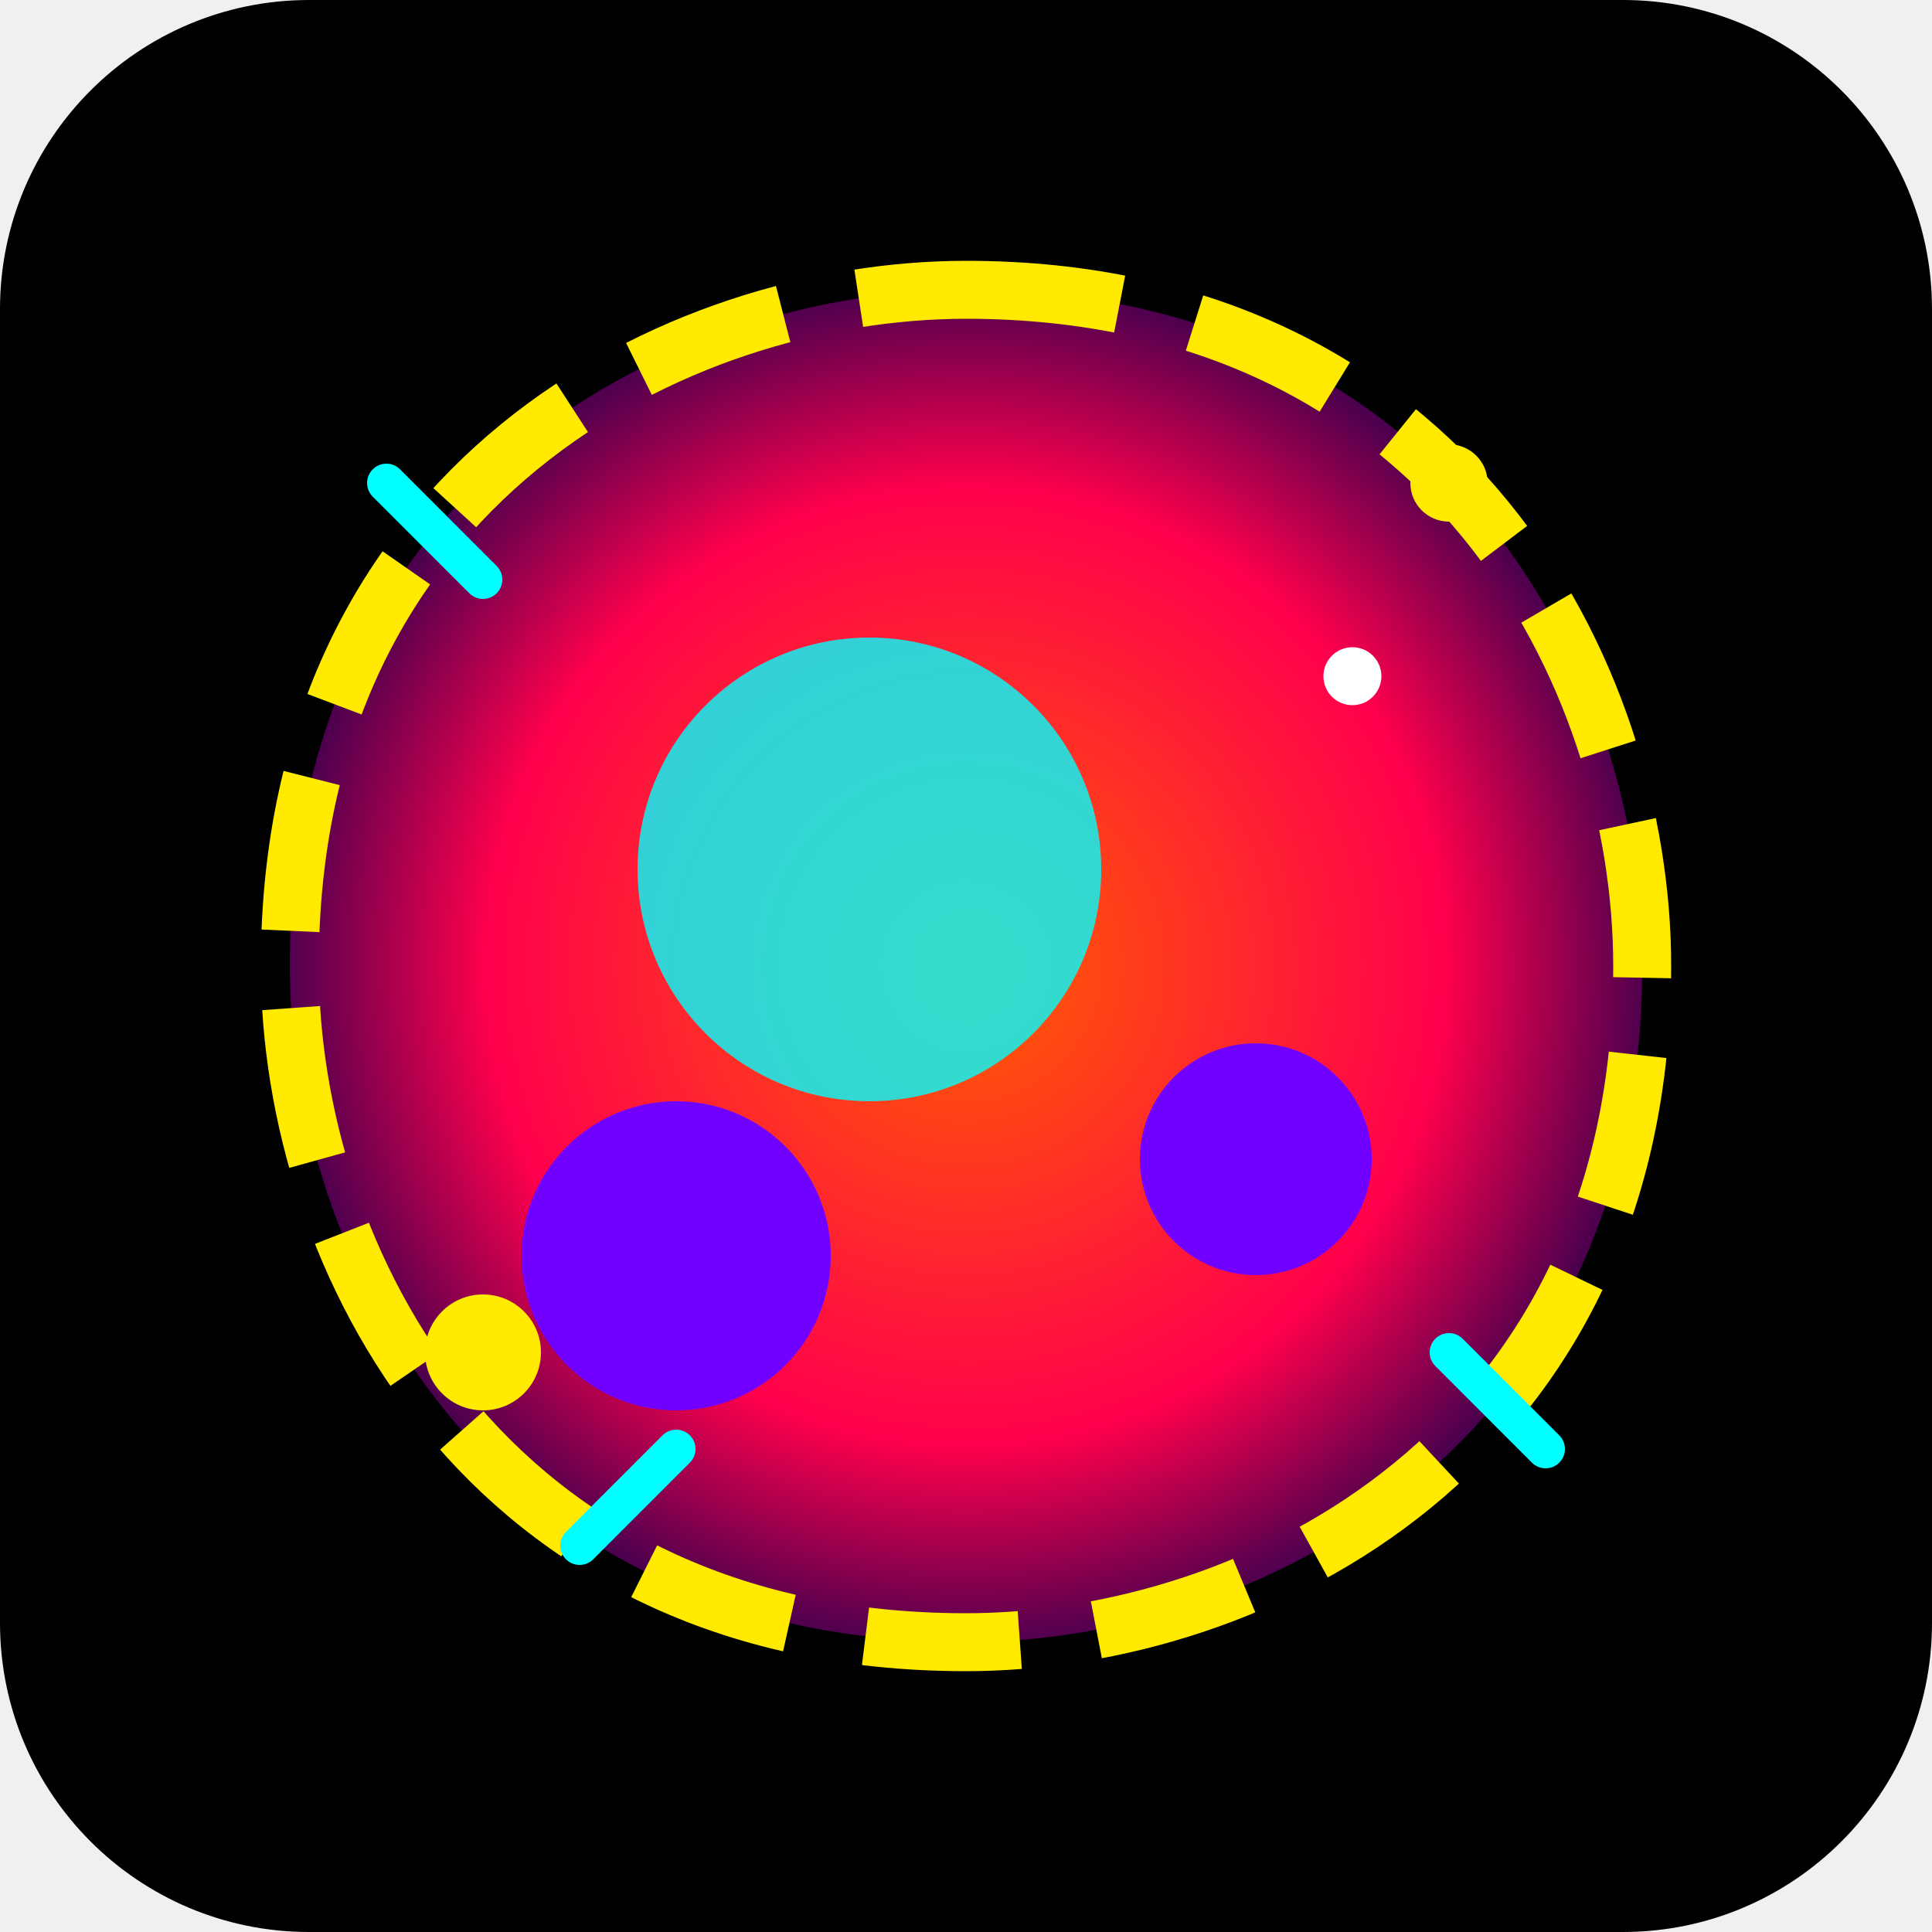
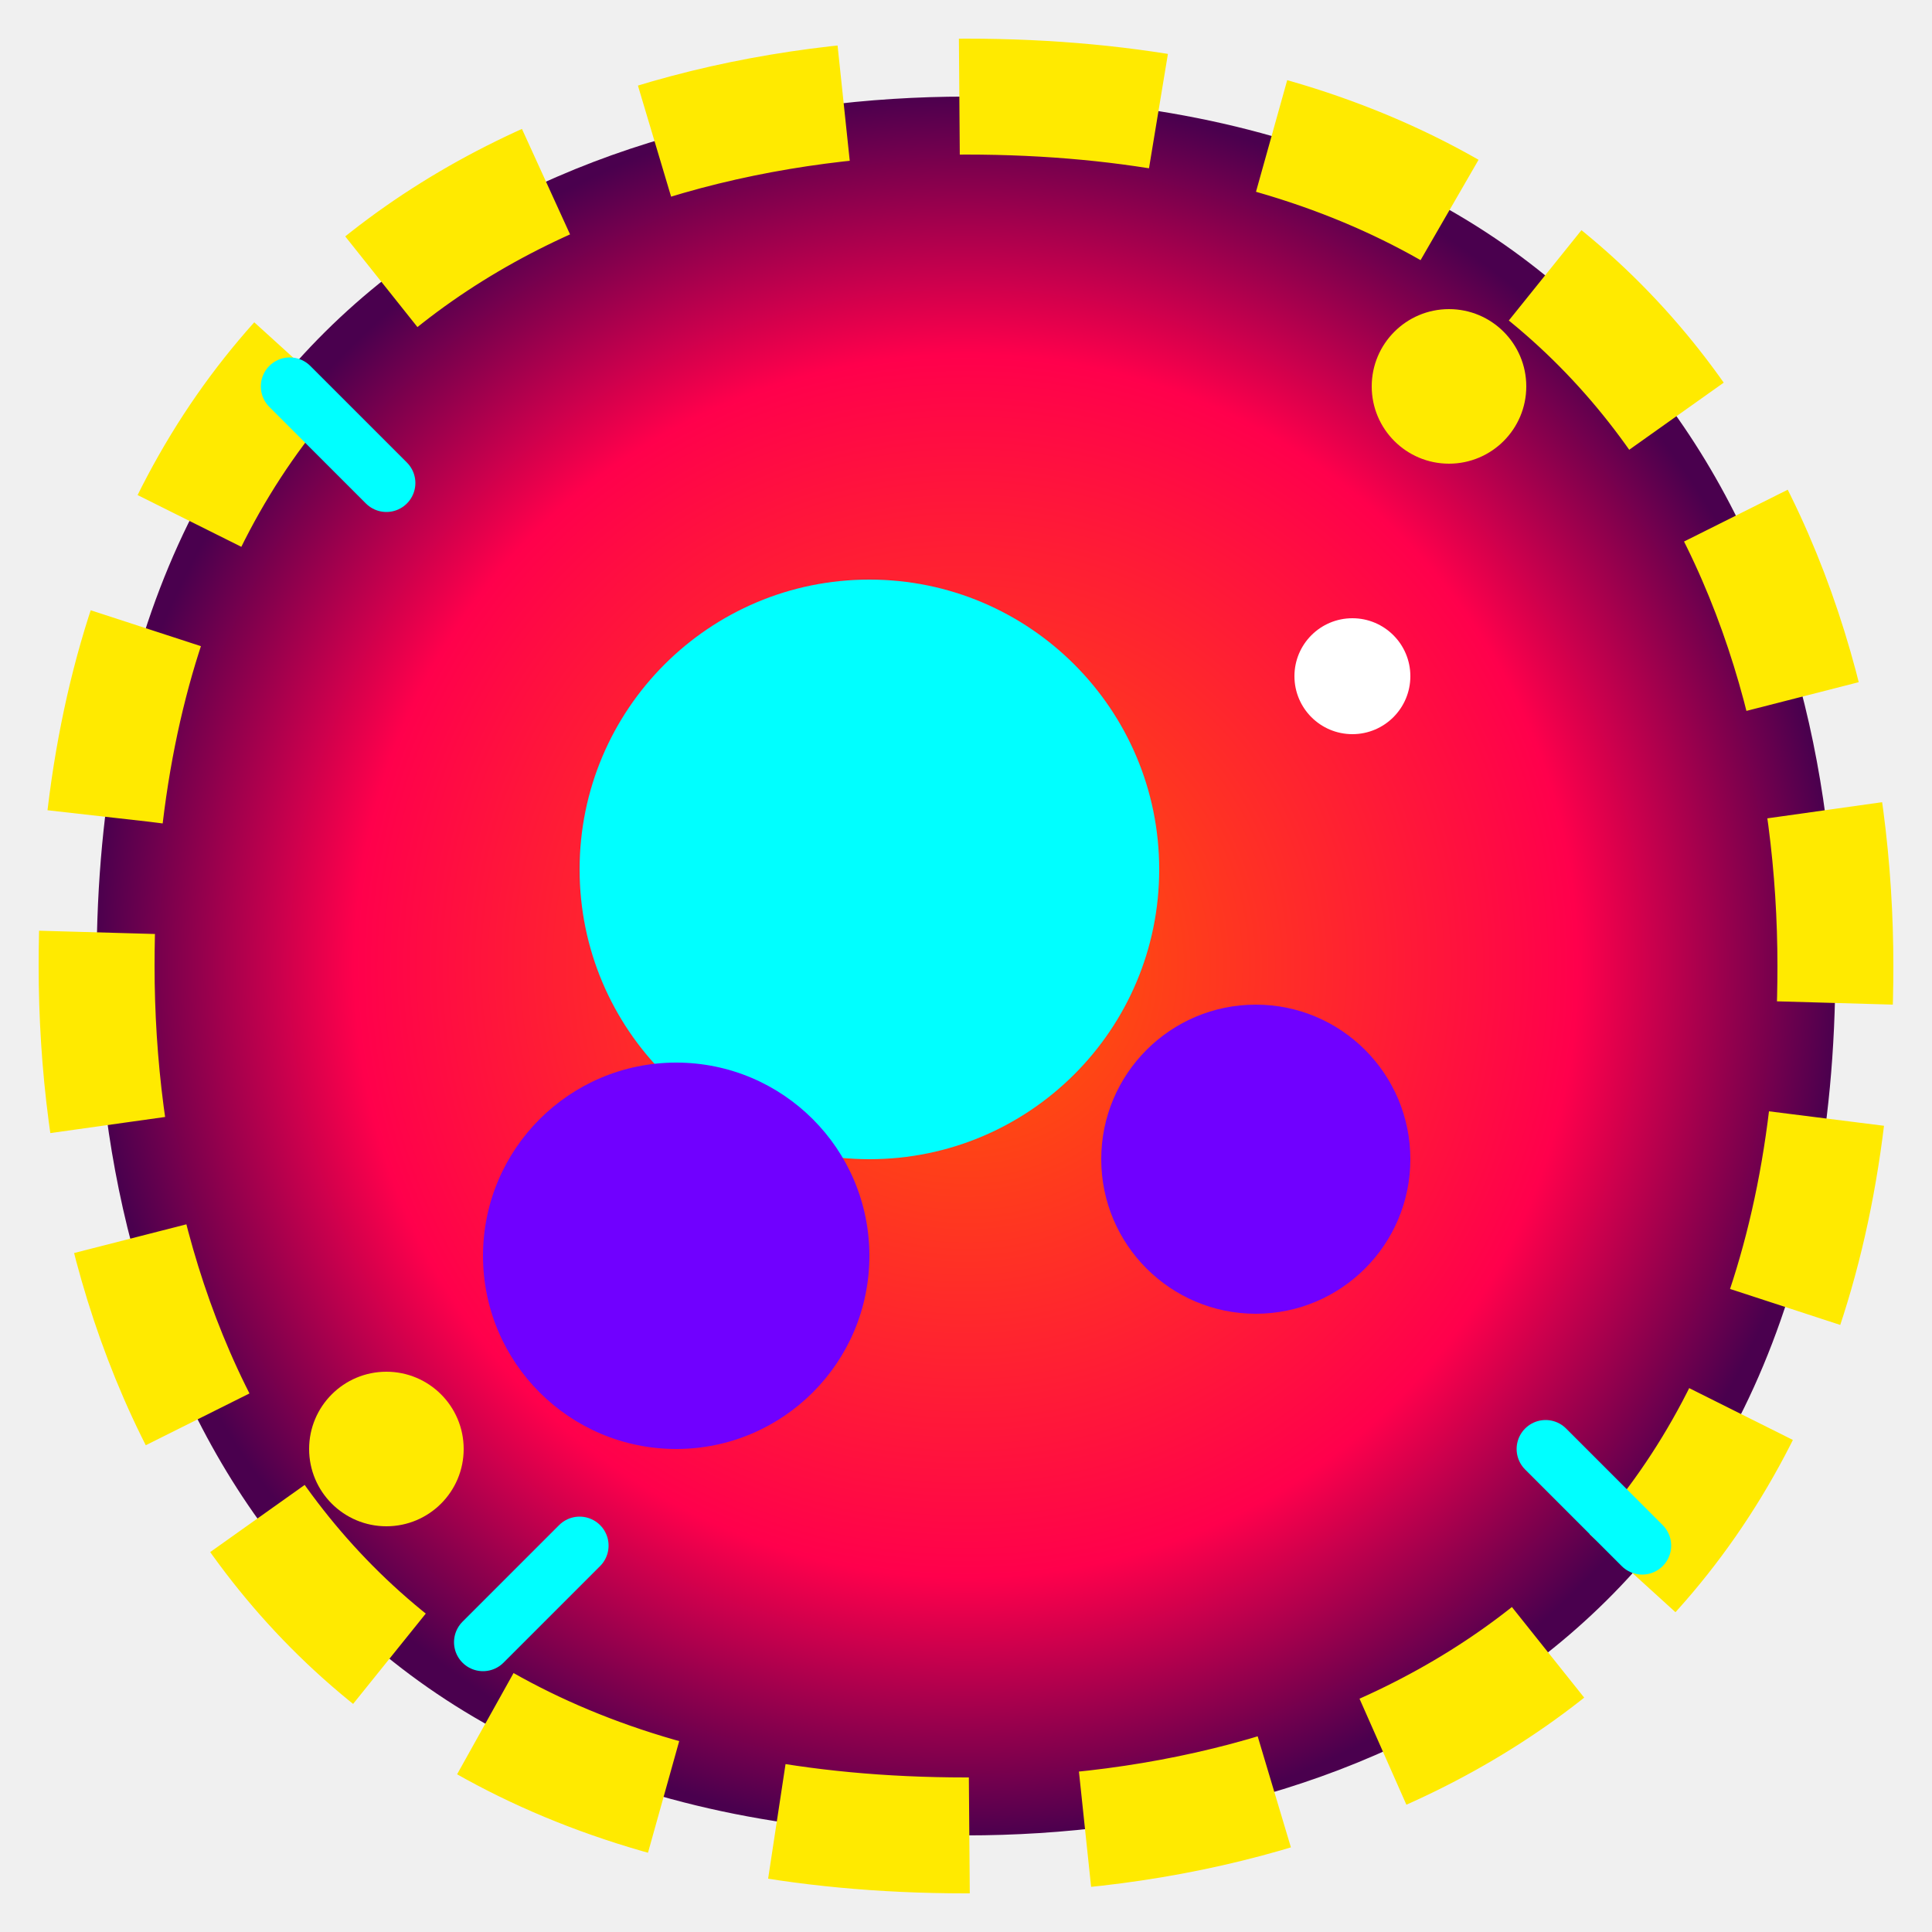
<svg xmlns="http://www.w3.org/2000/svg" viewBox="0 0 100 100">
  <defs>
    <radialGradient id="toxicCell" cx="50%" cy="50%" r="50%">
      <stop offset="0%" stop-color="#ff5e00" />
      <stop offset="70%" stop-color="#ff004c" />
      <stop offset="100%" stop-color="#4a004e" />
    </radialGradient>
  </defs>
-   <rect width="100" height="100" rx="16" fill="#000000" />
-   <path d="M50 15 C75 15 85 35 85 50 C85 75 65 85 50 85 C25 85 15 65 15 50 C15 25 35 15 50 15 Z" fill="url(#toxicCell)" stroke="#ffea00" stroke-width="3" stroke-dasharray="8 4" />
-   <circle cx="45" cy="45" r="12" fill="#00ffff" opacity="0.8" />
-   <circle cx="65" cy="60" r="6" fill="#7000ff" />
-   <circle cx="35" cy="65" r="8" fill="#7000ff" />
-   <path d="M20 25 L25 30 M80 75 L75 70 M30 80 L35 75" stroke="#00ffff" stroke-width="2" stroke-linecap="round" />
-   <circle cx="75" cy="25" r="2" fill="#ffea00" />
-   <circle cx="25" cy="70" r="3" fill="#ffea00" />
-   <circle cx="70" cy="35" r="1.5" fill="#ffffff" />
+   <path d="M50 5 C85 5 95 30 95 50 C95 85 70 95 50 95 C15 95 5 70 5 50 C5 15 30 5 50 5 Z" fill="url(#toxicCell)" stroke="#ffea00" stroke-width="6" stroke-dasharray="10 6" />
+   <circle cx="45" cy="45" r="15" fill="#00ffff" />
+   <circle cx="65" cy="60" r="8" fill="#7000ff" />
+   <circle cx="35" cy="65" r="10" fill="#7000ff" />
+   <path d="M15 20 L20 25 M85 80 L80 75 M25 85 L30 80" stroke="#00ffff" stroke-width="3" stroke-linecap="round" />
+   <circle cx="75" cy="20" r="4" fill="#ffea00" />
+   <circle cx="20" cy="75" r="4" fill="#ffea00" />
+   <circle cx="70" cy="35" r="3" fill="#ffffff" />
</svg>
